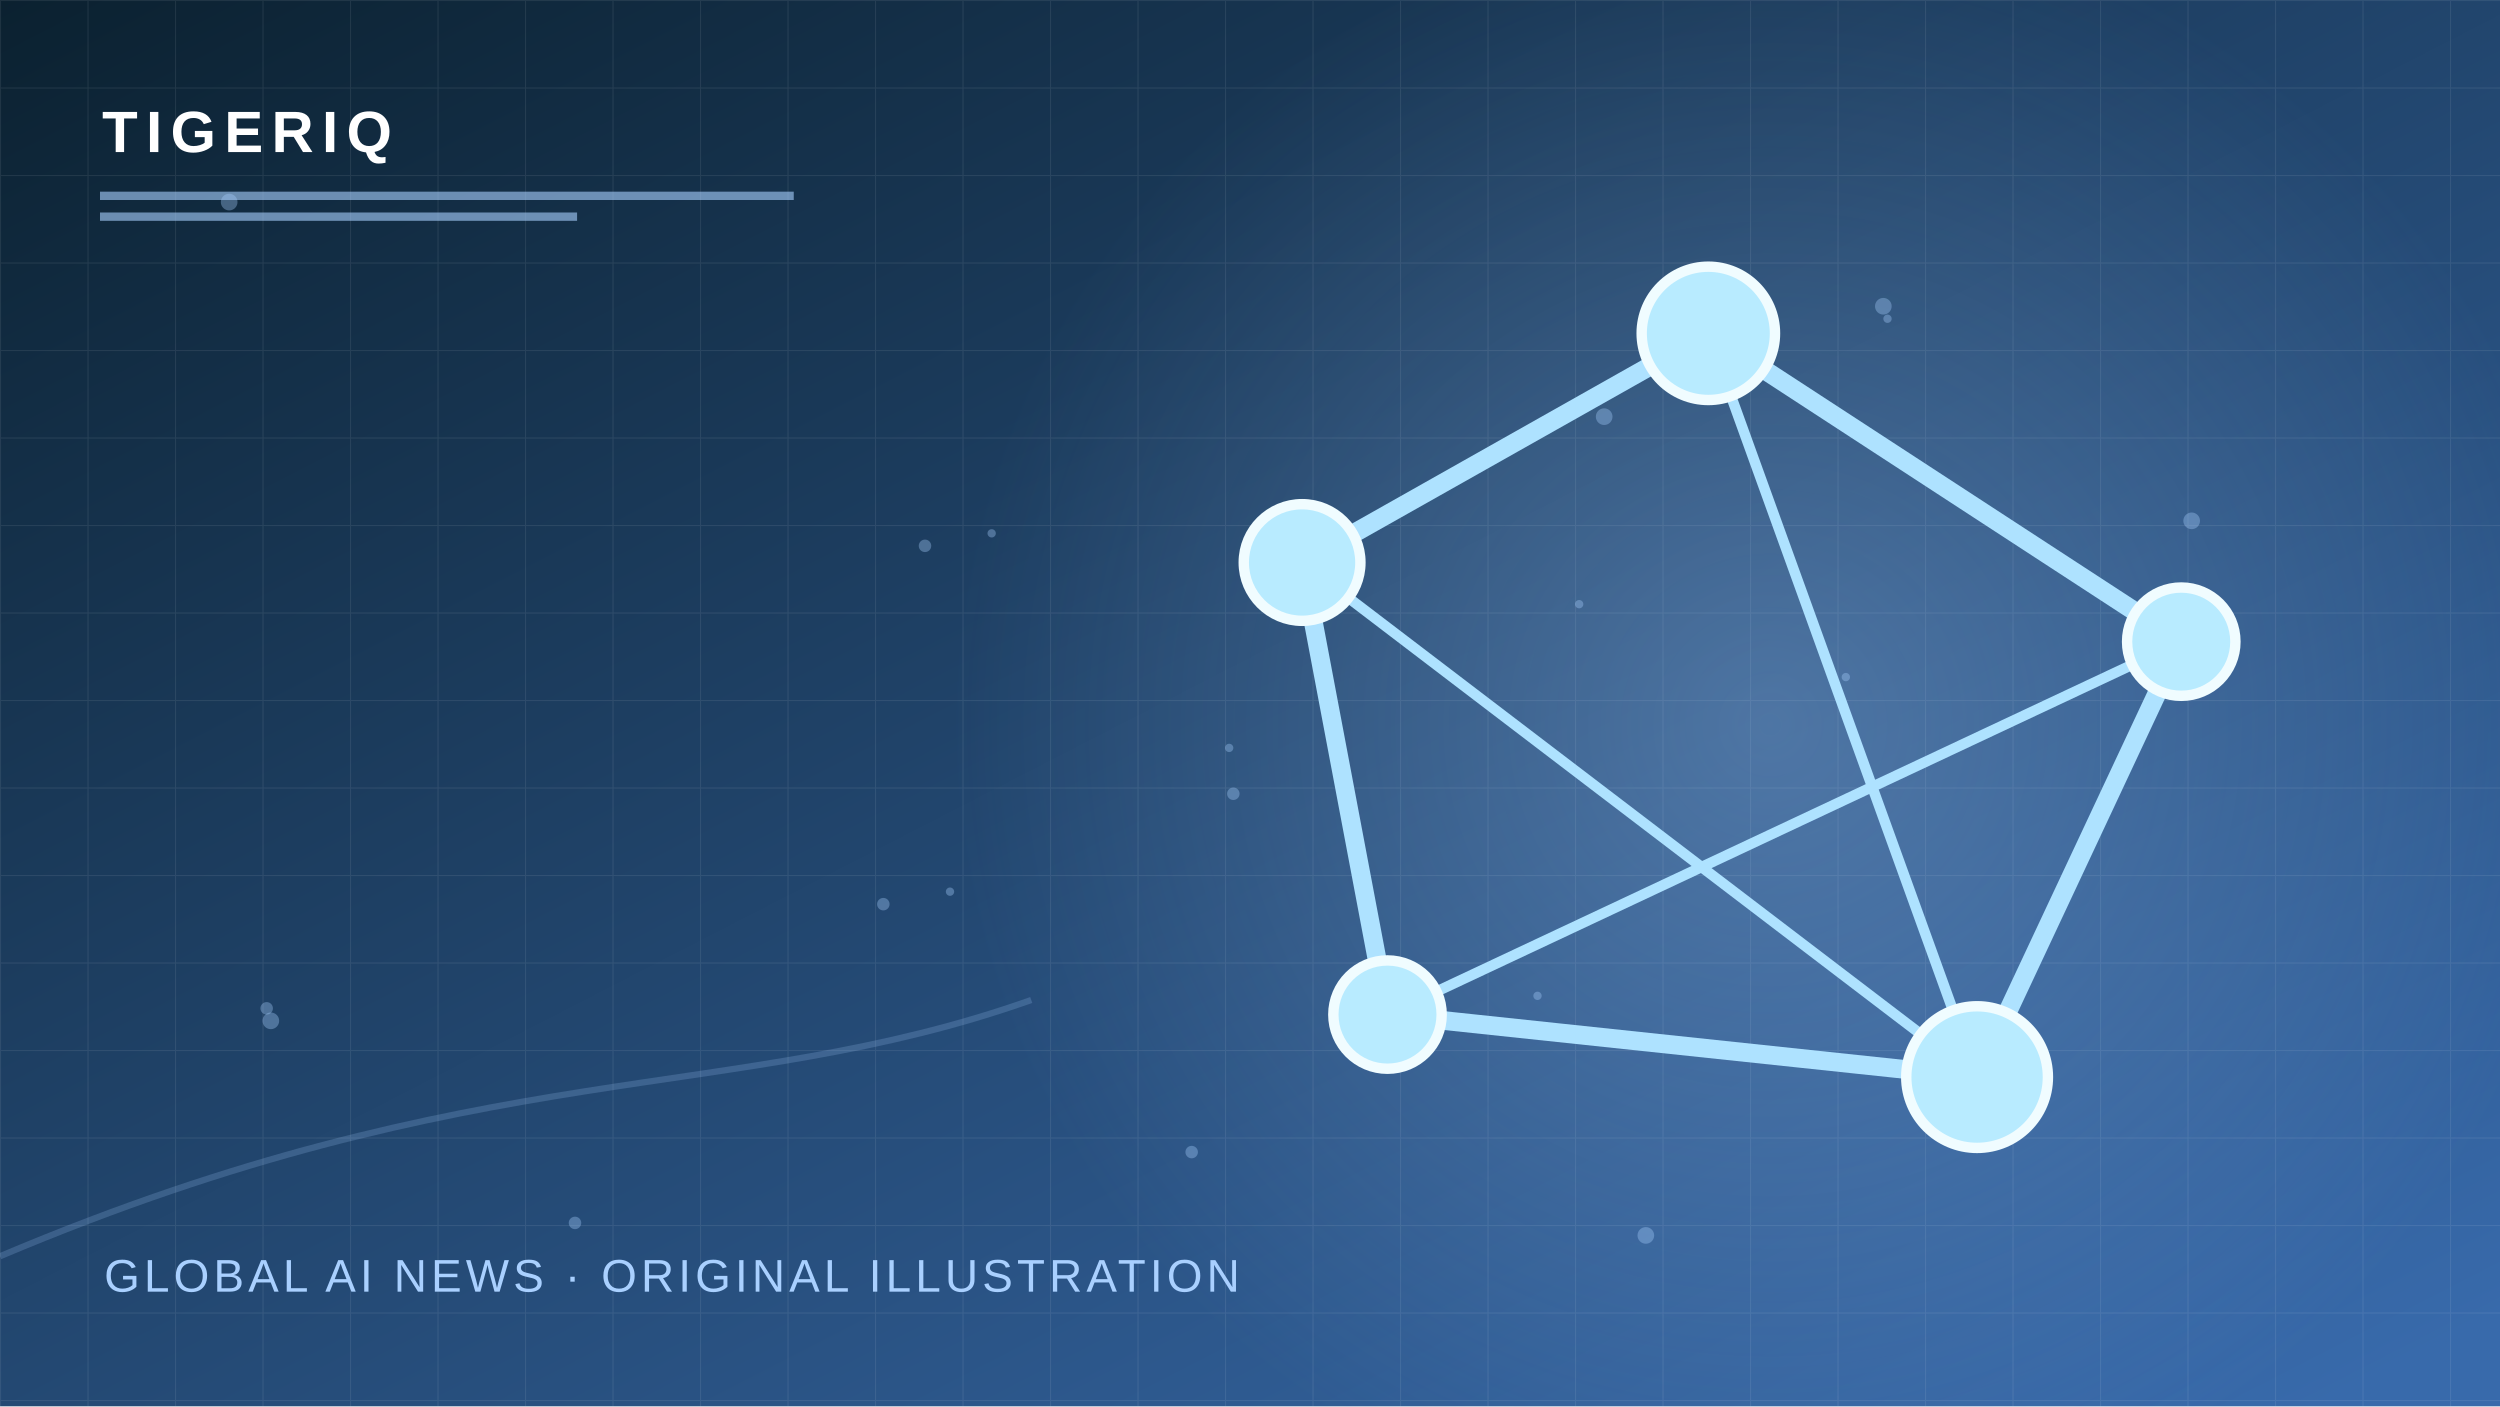
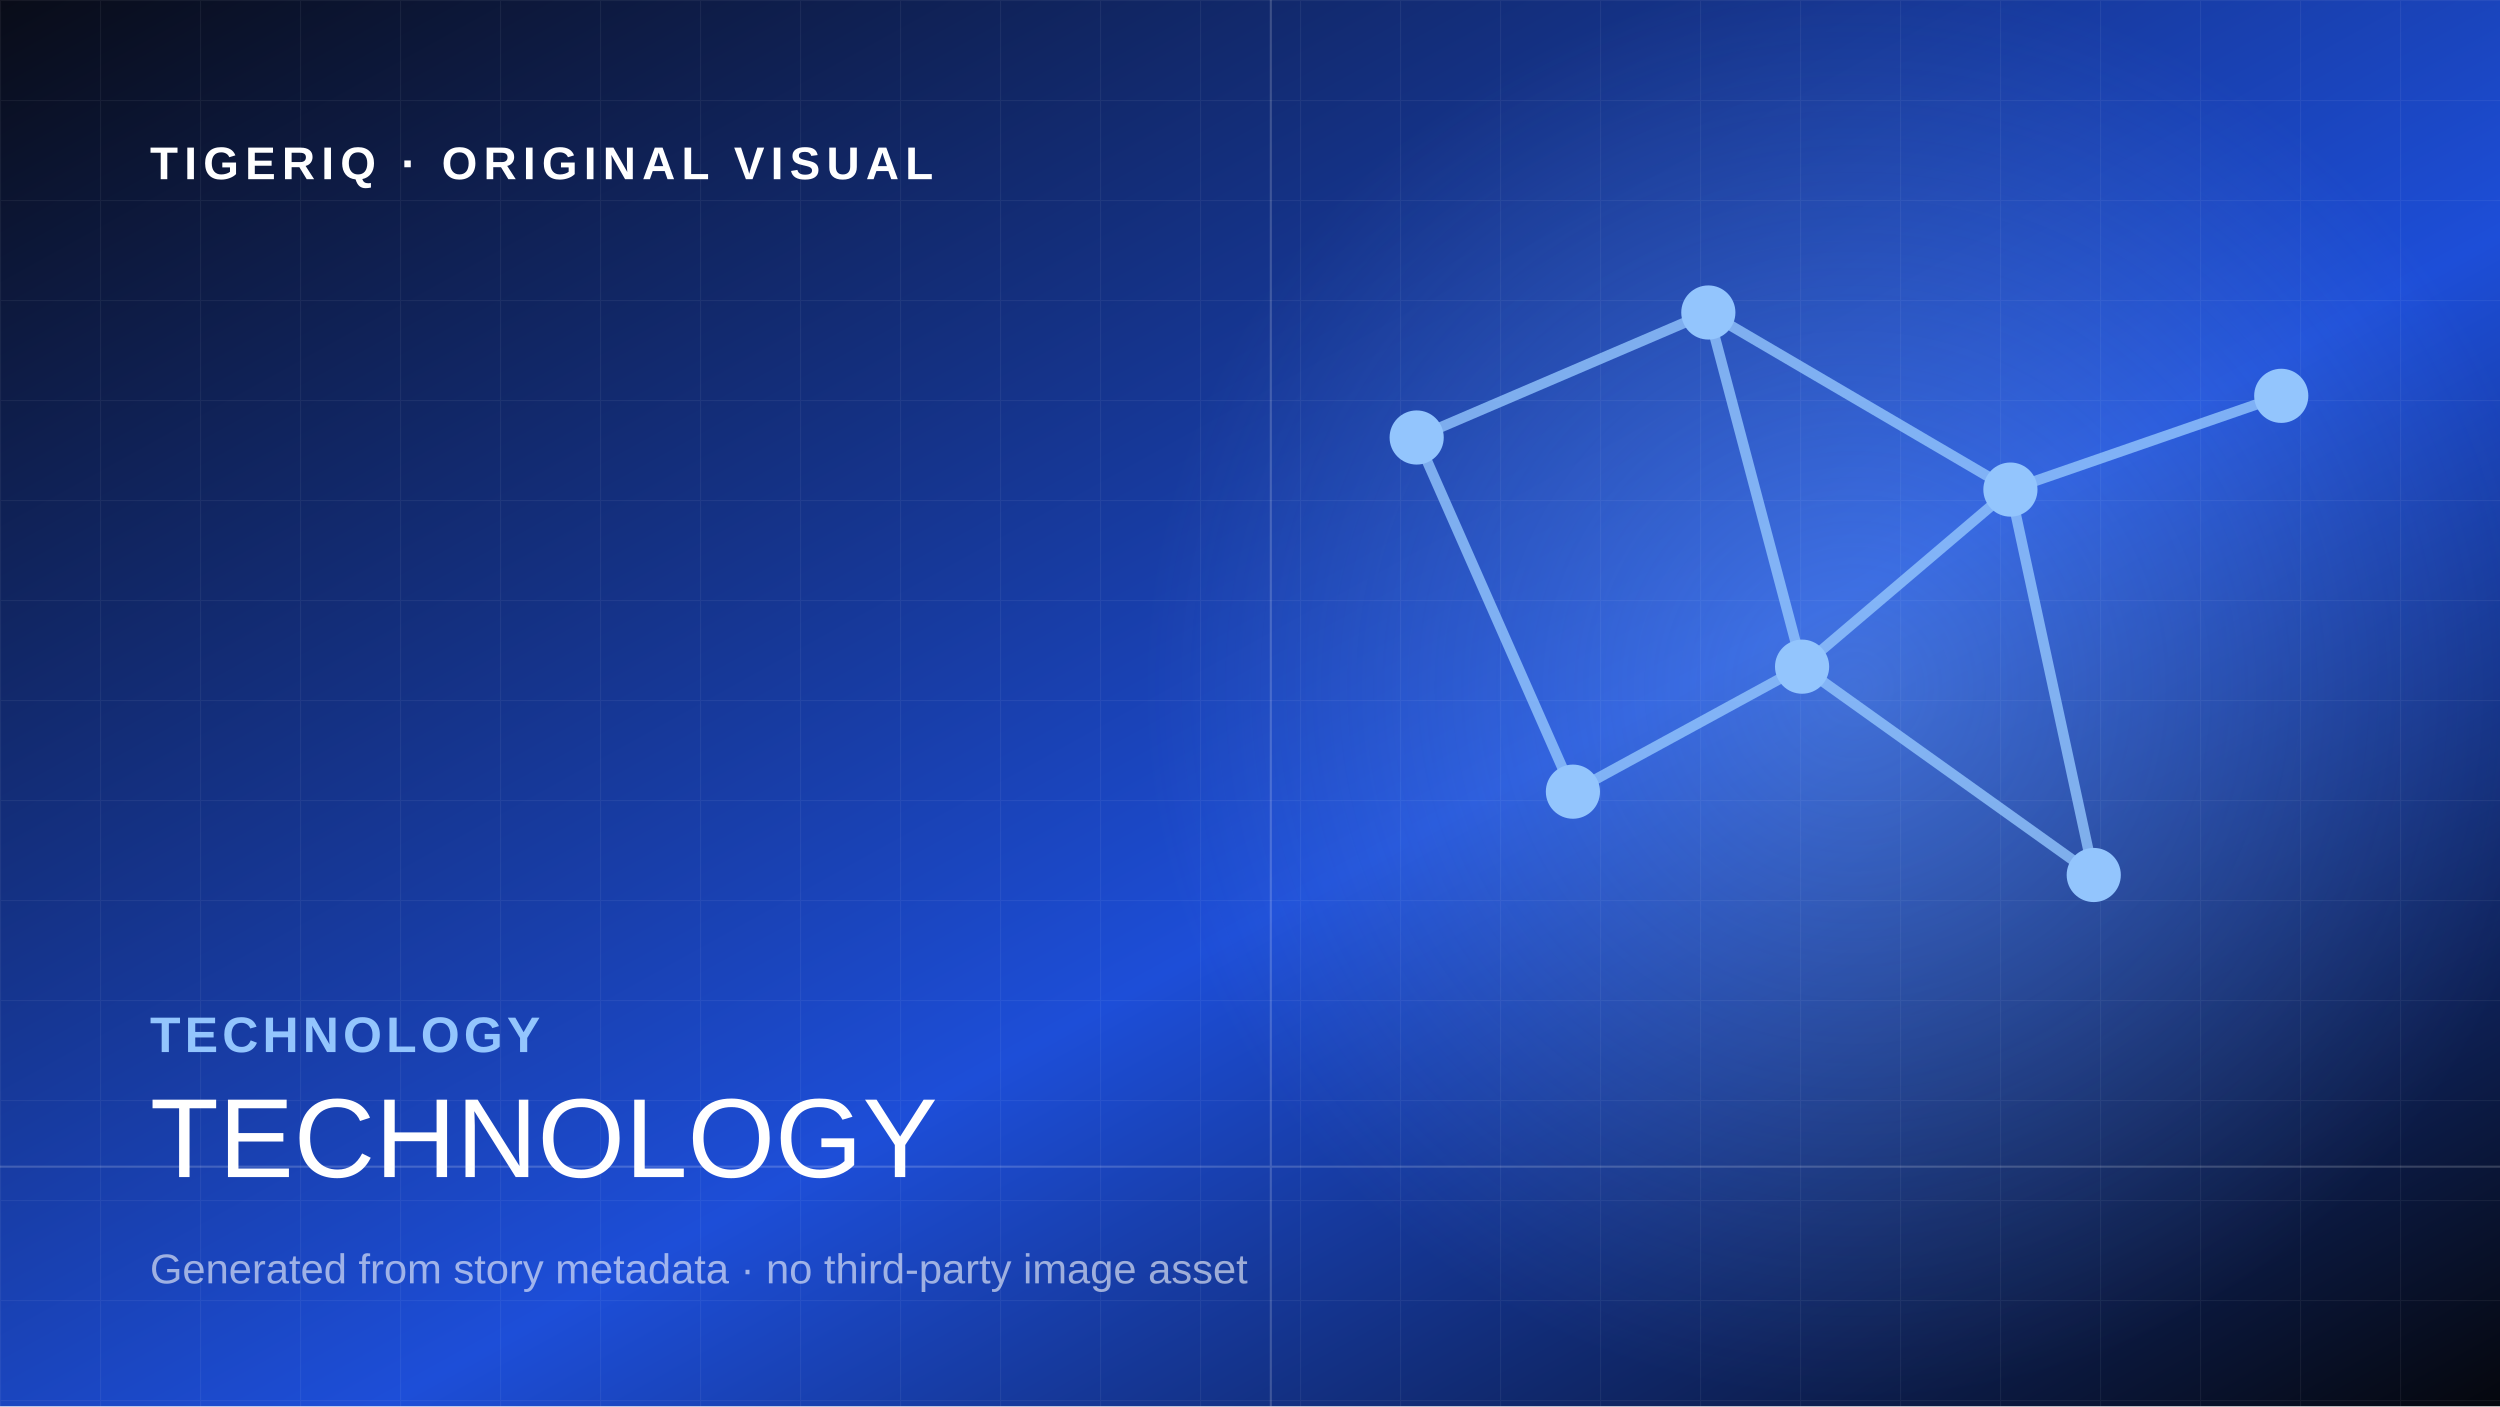
- <svg xmlns="http://www.w3.org/2000/svg" width="1200" height="675" viewBox="0 0 1200 675" role="img" aria-labelledby="title desc" data-topic="network">
+ <svg xmlns="http://www.w3.org/2000/svg" width="1200" height="675" viewBox="0 0 1200 675" role="img" aria-label="TECHNOLOGY">
  <defs>
-     <linearGradient id="b" x2=".93" y2="1">
-       <stop stop-color="#0b2130" />
-       <stop offset="1" stop-color="#386aab" />
+     <linearGradient id="bg" x1="0" y1="0" x2="1" y2="1">
+       <stop stop-color="#090c18" />
+       <stop offset=".58" stop-color="#1d4ed8" />
+       <stop offset="1" stop-color="#05070d" />
    </linearGradient>
-     <radialGradient id="h">
-       <stop stop-color="#a9d0ff" stop-opacity=".3" />
-       <stop offset="1" stop-color="#a9d0ff" stop-opacity="0" />
+     <radialGradient id="glow">
+       <stop stop-color="#93c5fd" stop-opacity=".32" />
+       <stop offset="1" stop-color="#93c5fd" stop-opacity="0" />
    </radialGradient>
-     <pattern id="g" width="42" height="42" patternUnits="userSpaceOnUse">
-       <path d="M42 0H0V42" stroke="#fff" stroke-opacity=".08" fill="none" />
+     <pattern id="grid" width="48" height="48" patternUnits="userSpaceOnUse">
+       <path d="M48 0H0v48" fill="none" stroke="#fff" stroke-opacity=".055" />
    </pattern>
  </defs>
-   <rect width="1200" height="675" fill="url(#b)" />
-   <rect width="1200" height="675" fill="url(#g)" />
-   <circle cx="850" cy="348" r="398" fill="url(#h)" />
-   <circle cx="758" cy="290" r="2" fill="#a9d0ff" opacity=".35" />
-   <circle cx="444" cy="262" r="3" fill="#a9d0ff" opacity=".35" />
-   <circle cx="130" cy="490" r="4" fill="#a9d0ff" opacity=".35" />
-   <circle cx="906" cy="153" r="2" fill="#a9d0ff" opacity=".35" />
-   <circle cx="592" cy="381" r="3" fill="#a9d0ff" opacity=".35" />
-   <circle cx="790" cy="593" r="4" fill="#a9d0ff" opacity=".35" />
-   <circle cx="476" cy="256" r="2" fill="#a9d0ff" opacity=".35" />
-   <circle cx="128" cy="484" r="3" fill="#a9d0ff" opacity=".35" />
-   <circle cx="904" cy="147" r="4" fill="#a9d0ff" opacity=".35" />
-   <circle cx="590" cy="359" r="2" fill="#a9d0ff" opacity=".35" />
-   <circle cx="276" cy="587" r="3" fill="#a9d0ff" opacity=".35" />
-   <circle cx="1052" cy="250" r="4" fill="#a9d0ff" opacity=".35" />
-   <circle cx="738" cy="478" r="2" fill="#a9d0ff" opacity=".35" />
-   <circle cx="424" cy="434" r="3" fill="#a9d0ff" opacity=".35" />
-   <circle cx="110" cy="97" r="4" fill="#a9d0ff" opacity=".35" />
-   <circle cx="886" cy="325" r="2" fill="#a9d0ff" opacity=".35" />
-   <circle cx="572" cy="553" r="3" fill="#a9d0ff" opacity=".35" />
-   <circle cx="770" cy="200" r="4" fill="#a9d0ff" opacity=".35" />
-   <circle cx="456" cy="428" r="2" fill="#a9d0ff" opacity=".35" />
-   <path d="M0 603c232-98 351-72 495-123" stroke="#a9d0ff" stroke-opacity=".2" stroke-width="3" fill="none" />
-   <g stroke="#aee2ff" stroke-width="9">
-     <path d="m625 270 195-110 227 148-98 209-283-30z" fill="none" />
-     <path d="m625 270 324 247m-129-357 129 357m98-209-381 179" stroke-width="5" />
+   <rect width="1200" height="675" fill="url(#bg)" />
+   <rect width="1200" height="675" fill="url(#grid)" />
+   <circle cx="890" cy="330" r="340" fill="url(#glow)" />
+   <g opacity=".18" stroke="#fff">
+     <path d="M0 560h1200" />
+     <path d="M610 0v675" />
  </g>
-   <g fill="#b8ebff" stroke="#f0fcff" stroke-width="5">
-     <circle cx="625" cy="270" r="28" />
-     <circle cx="820" cy="160" r="32" />
-     <circle cx="1047" cy="308" r="26" />
-     <circle cx="949" cy="517" r="34" />
-     <circle cx="666" cy="487" r="26" />
+   <text x="72" y="86" fill="#fff" font-family="Arial, Helvetica, sans-serif" font-size="22" font-weight="700" letter-spacing="3">TIGERIQ · ORIGINAL VISUAL</text>
+   <text x="72" y="505" fill="#93c5fd" font-family="Arial, Helvetica, sans-serif" font-size="24" font-weight="700" letter-spacing="2">TECHNOLOGY</text>
+   <text x="72" y="565" fill="#fff" font-family="Arial, Helvetica, sans-serif" font-size="54" font-weight="500">TECHNOLOGY</text>
+   <text x="72" y="616" fill="#fff" opacity=".58" font-family="Arial, Helvetica, sans-serif" font-size="20">Generated from story metadata · no third-party image asset</text>
+   <g stroke="#93c5fd" stroke-width="5" fill="none" opacity=".8">
+     <path d="M680 210 820 150l145 85 130-45M820 150l45 170 100-85 40 185M680 210l75 170 110-60 140 100" />
  </g>
-   <path d="M48 94h333M48 104h229" stroke="#a9d0ff" stroke-width="4" stroke-opacity=".6" />
-   <text x="49" y="73" font-family="Arial,sans-serif" font-size="28" letter-spacing="4" font-weight="bold" fill="#ffffff">TIGERIQ</text>
-   <text x="50" y="620" font-family="Arial,sans-serif" font-size="22" letter-spacing="2" fill="#a9d0ff">GLOBAL AI NEWS · ORIGINAL ILLUSTRATION</text>
+   <g fill="#93c5fd">
+     <circle cx="680" cy="210" r="13" />
+     <circle cx="820" cy="150" r="13" />
+     <circle cx="965" cy="235" r="13" />
+     <circle cx="1095" cy="190" r="13" />
+     <circle cx="755" cy="380" r="13" />
+     <circle cx="865" cy="320" r="13" />
+     <circle cx="1005" cy="420" r="13" />
+   </g>
</svg>
